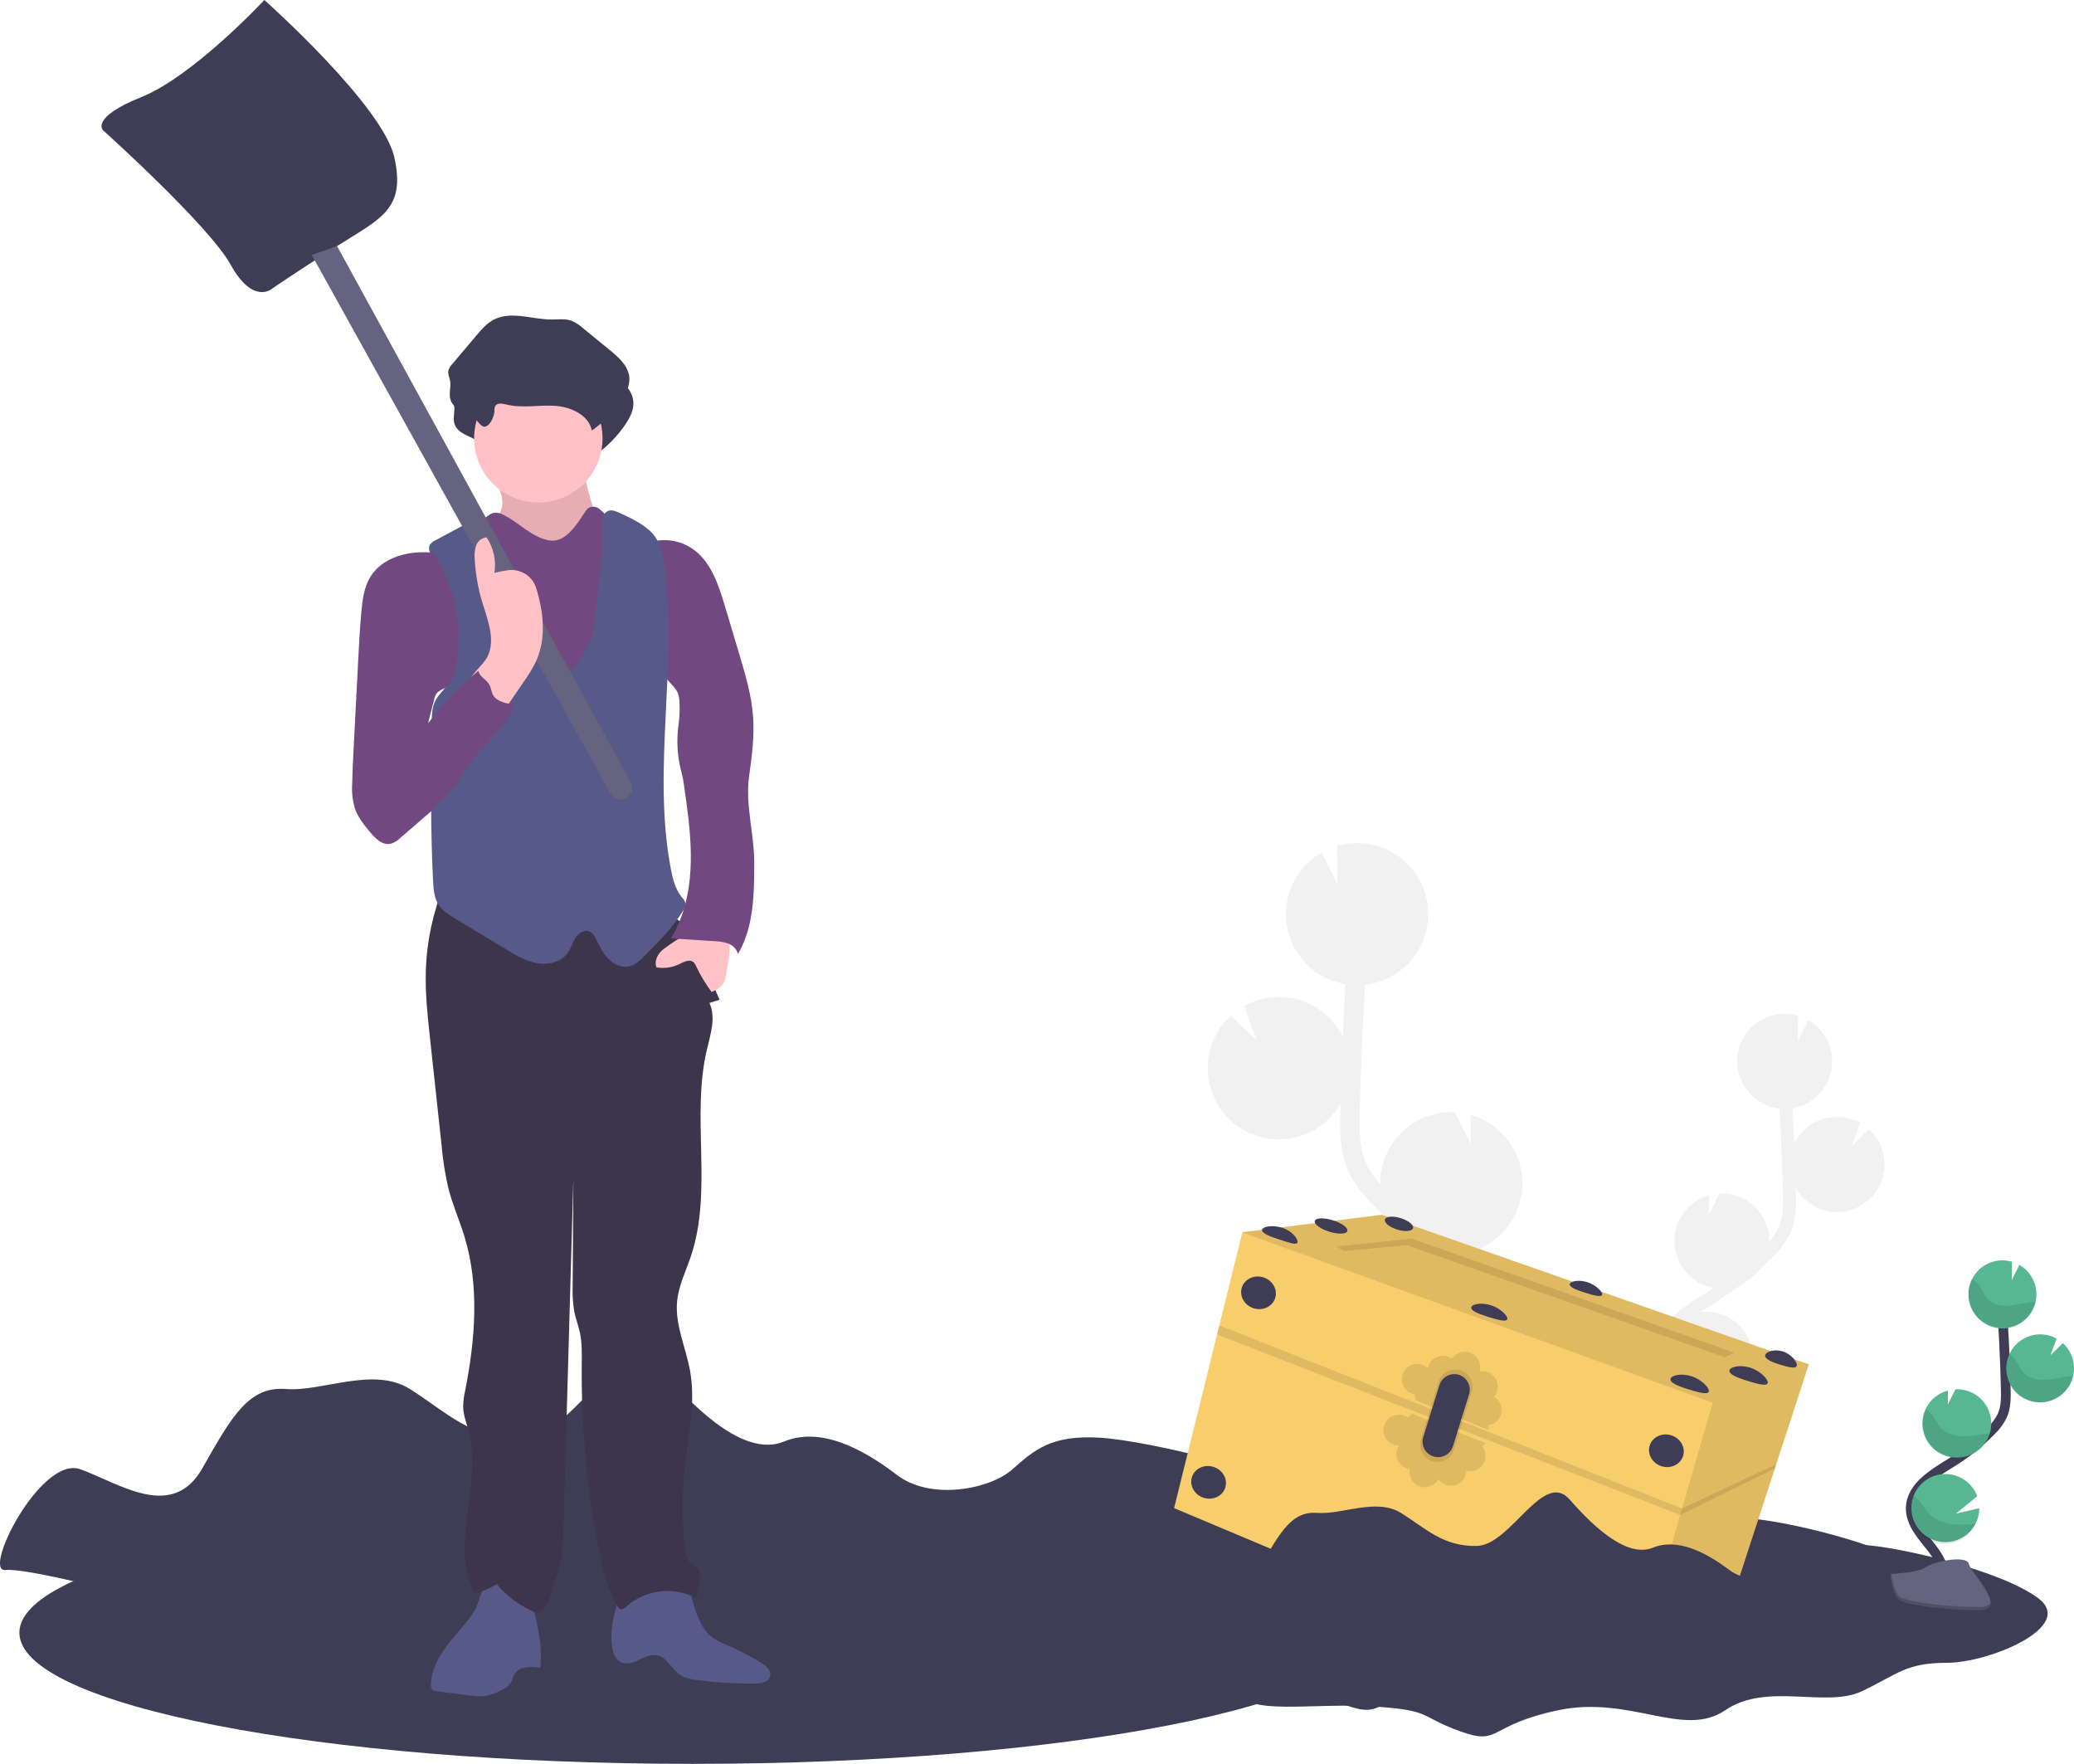
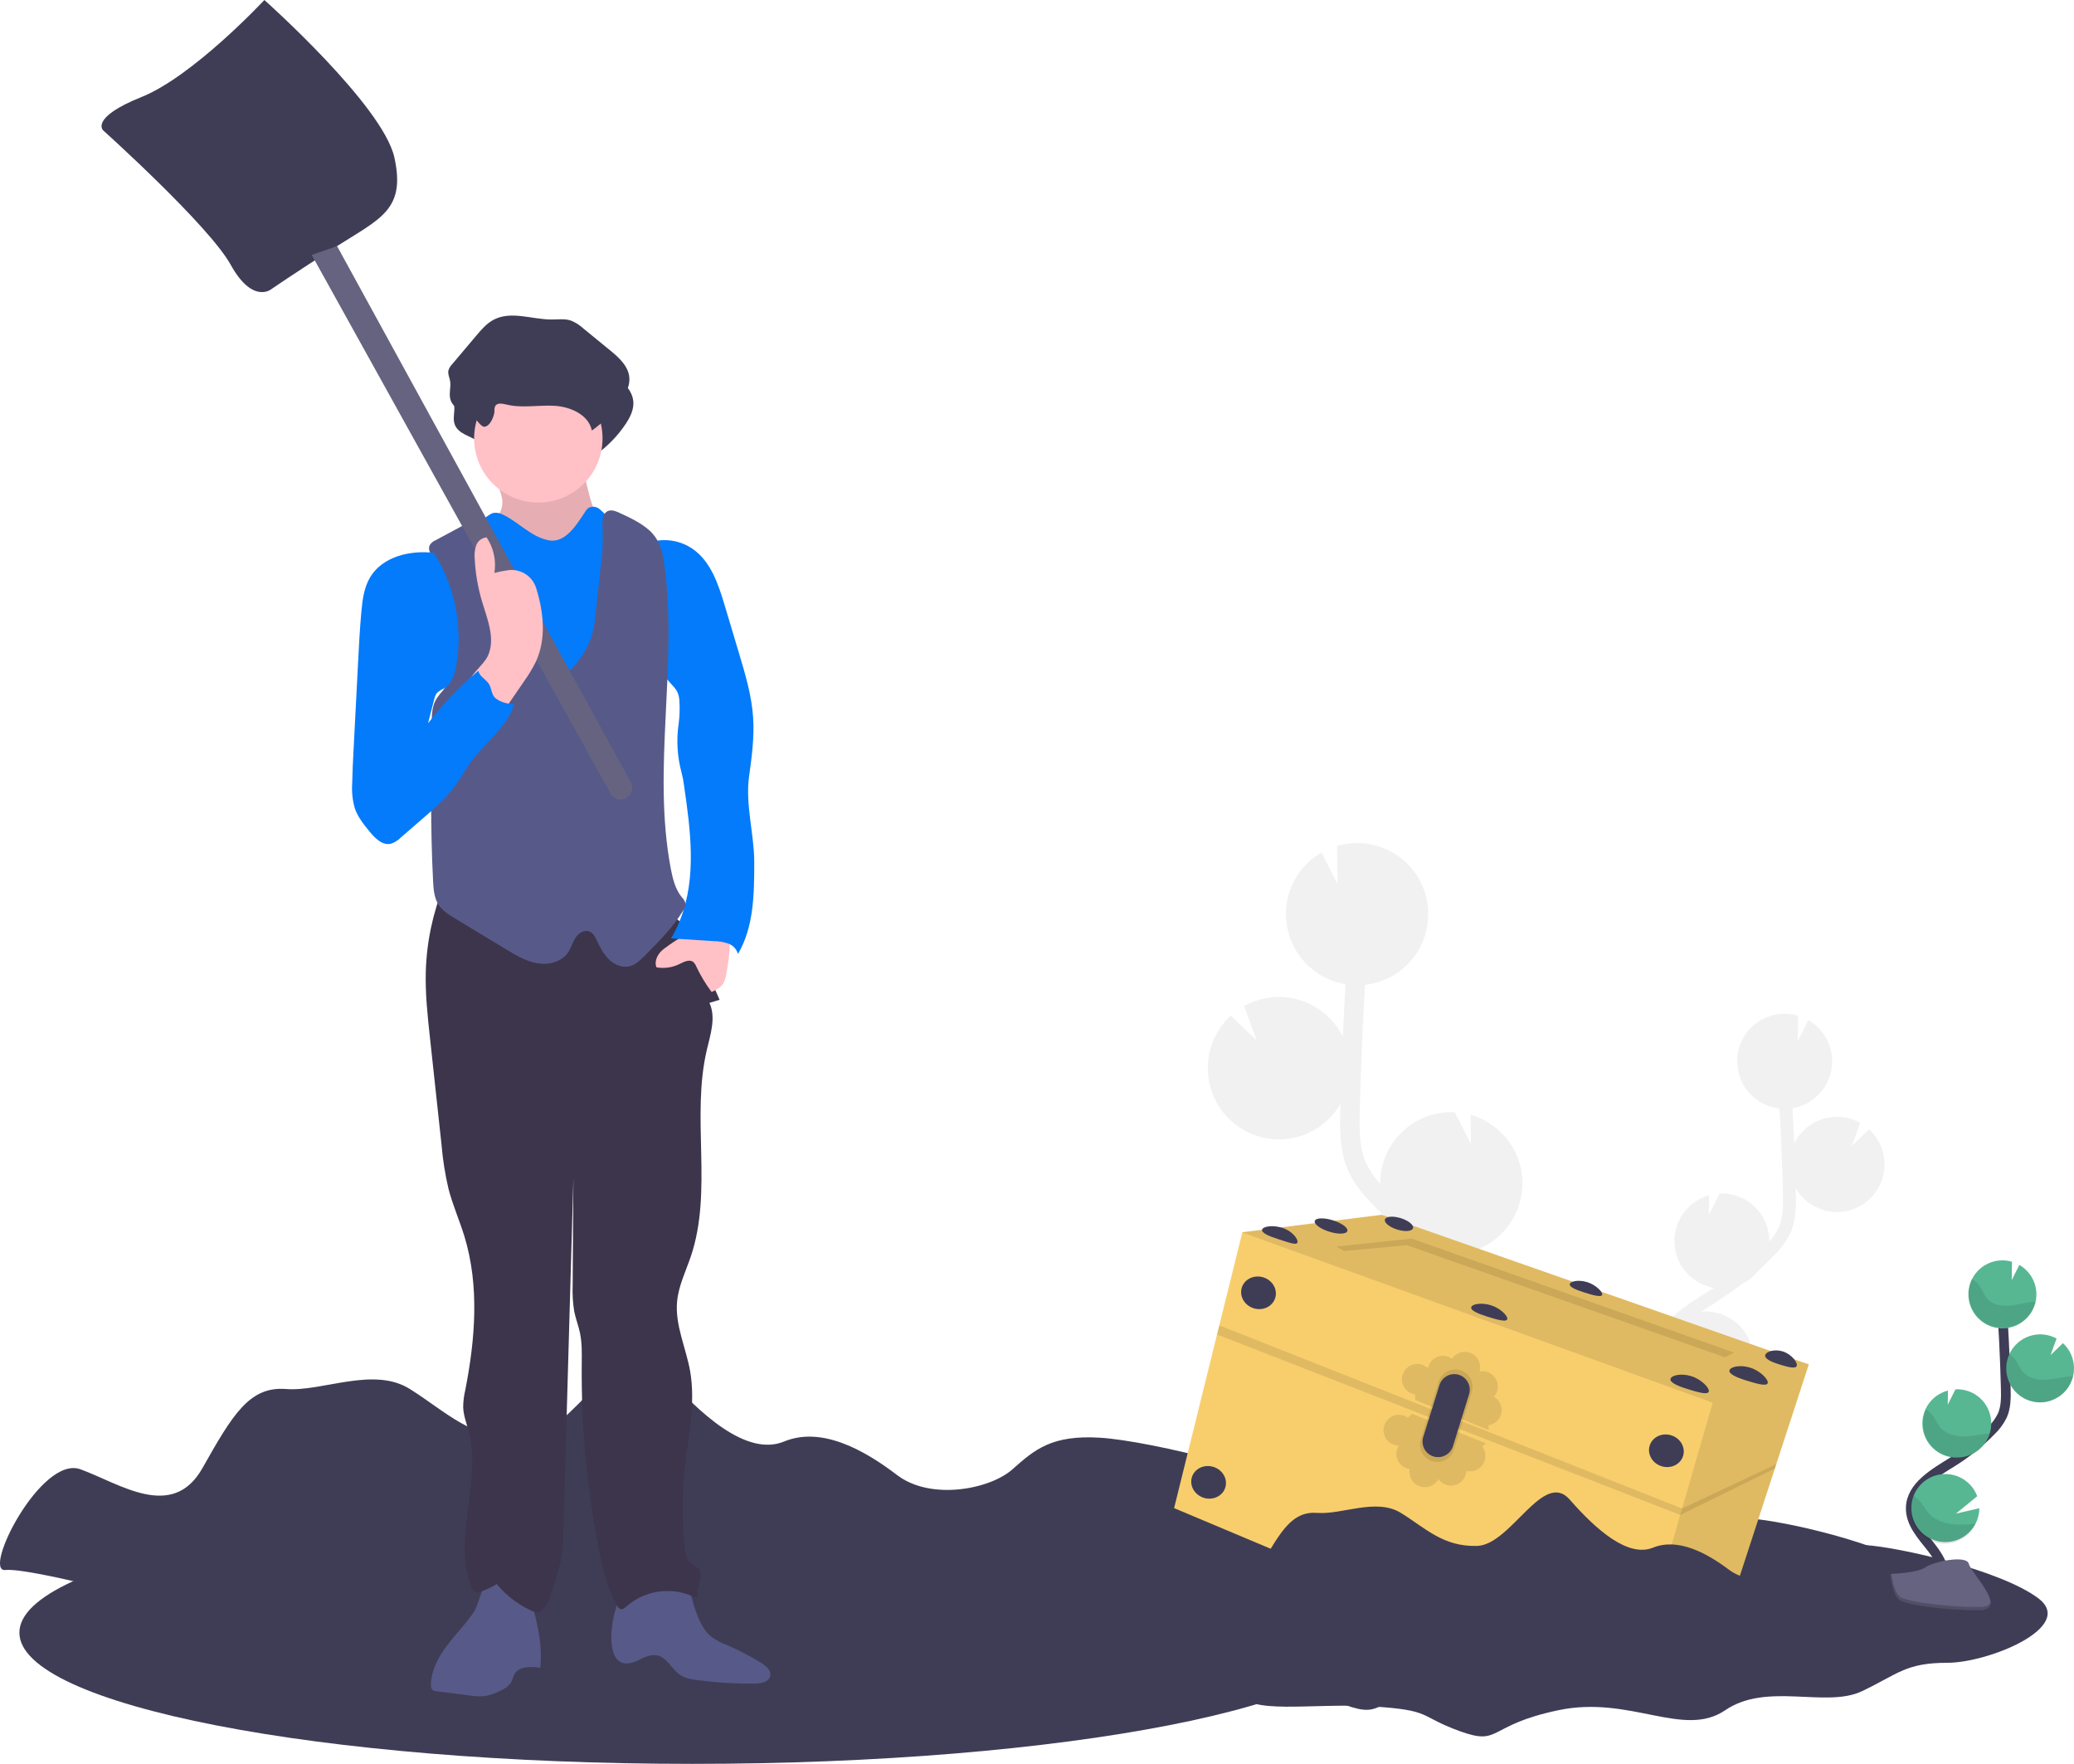
<svg xmlns="http://www.w3.org/2000/svg" id="b6b6fb51-5da5-49d9-a163-13a86b5de1cc" data-name="Layer 1" width="853.78" height="726" viewBox="0 0 853.78 726">
  <ellipse cx="284.98" cy="672" rx="277" ry="54" fill="#3f3d56" />
  <path d="M236.36,746S185,732.19,175.31,733.21s14.68-47.36,30.91-41.46,37.87,21.42,50.24-.5,19.31-33.72,34.38-32.54,35.94-9.43,51,0,25.64,21.06,46.44,20.56S428.8,631.58,445,650.46s35.63,36.15,50.86,29.87,32.61,3.16,46.52,13.78,38.26,5.9,47.53-2.36,16.24-14.16,35.94-13,82.31,15.34,105.5,33-30.14,40.12-55.65,40.12-30.14,7.08-52.17,17.7-58-5.9-83.47,11.8-58-9.44-102,0-34.78,22.41-60.29,13-16.23-13-53.33-15.34-77.67,5.9-81.15-9.44-26.64-18.88-40.56-23.6S236.36,746,236.36,746Z" transform="translate(-173.11 -87)" fill="#3f3d56" />
  <path d="M876.08,618.72l2-1.28.59-.38a19.55,19.55,0,0,1-2-38.1l-.1,8.06,4.43-8.77h0a19.56,19.56,0,0,1,20.45,18.63c0,.38,0,.74,0,1.11a23.3,23.3,0,0,0,3.86-5.7c1.88-4.19,1.91-8.92,1.77-14.68-.3-11.4-.79-22.89-1.43-34.35a19.54,19.54,0,0,1-17.37-18.51,17.38,17.38,0,0,1,0-1.77c0-.15,0-.3,0-.44,0-.57.09-1.13.18-1.69a2.56,2.56,0,0,1,0-.27c.07-.47.17-.93.28-1.39,0-.17.09-.34.13-.51.14-.5.29-1,.47-1.48.06-.16.12-.31.19-.47.14-.36.29-.71.45-1.06.08-.18.16-.37.25-.55l.07-.14h0a19.57,19.57,0,0,1,23-9.92l-.13,10.49,4.38-8.66a19.53,19.53,0,0,1,9.76,16,19.17,19.17,0,0,1-.43,5.05h0c0,.14-.08.27-.11.41s-.13.52-.2.77-.19.65-.3,1-.16.48-.25.72-.29.68-.44,1c-.09.19-.17.39-.26.59-.25.5-.52,1-.81,1.48-.1.17-.22.33-.32.49-.21.32-.42.65-.65,1s-.29.38-.44.56-.43.54-.66.8-.33.36-.5.54-.48.5-.74.74l-.51.48-.89.74-.46.36c-.47.34-.94.66-1.44,1l-.28.16a14.09,14.09,0,0,1-1.27.69l-.56.25c-.35.16-.71.32-1.08.45l-.64.23c-.36.13-.72.24-1.09.34l-.66.17c-.4.1-.81.18-1.22.25h-.08q.4,7.26.72,14.51a19.54,19.54,0,0,1,27.14-8.49l-3.45,9.48,7.11-6.83a19.49,19.49,0,0,1,6.32,13.5,19.21,19.21,0,0,1-.5,5.39,19.55,19.55,0,0,1-36,5.33c0,.49,0,1,0,1.47.13,5.08.29,11.4-2.24,17a34.54,34.54,0,0,1-7.2,9.72c-1.78,1.81-3.62,3.56-5.5,5.26a19.66,19.66,0,0,1-7.07,5.87q-4.65,3.58-9.62,6.71L879,623.34c-1.86,1.16-3.77,2.34-5.64,3.57l1-.08a19.56,19.56,0,0,1,19.25,12.73l-12.22,10,13.45-3.12a19.59,19.59,0,0,1-28,17.62c.31.37.61.75.91,1.13l1.78,2.22c8,10.08,10.17,19.64,6.23,26.93l-4.79-2.59c3.83-7.1-1.93-16.18-5.71-21-.57-.73-1.16-1.46-1.75-2.19-5.08-6.31-10.84-13.47-10.7-22.25C852.91,633.07,865.76,625.11,876.08,618.72Z" transform="translate(-173.11 -87)" fill="#f1f1f1" />
  <path d="M779.43,605.39l-3.07-1.92c-.3-.18-.59-.37-.88-.56a29.29,29.29,0,0,0,3-57.06l.15,12.07L772,544.79h-.08a29.29,29.29,0,0,0-30.62,27.9c0,.56,0,1.11,0,1.66a35,35,0,0,1-5.79-8.55c-2.81-6.26-2.86-13.35-2.64-22,.44-17.08,1.18-34.29,2.14-51.44a29.27,29.27,0,0,0,26-27.71c0-.9,0-1.78,0-2.66l0-.66c-.06-.85-.14-1.69-.27-2.52,0-.14,0-.27-.07-.41-.12-.7-.27-1.39-.44-2.08-.06-.26-.12-.51-.19-.77-.21-.75-.43-1.48-.7-2.21-.08-.24-.18-.47-.28-.71-.21-.54-.43-1.06-.67-1.58-.13-.28-.25-.55-.38-.82a2,2,0,0,1-.1-.21h0a29.27,29.27,0,0,0-24.75-16,29.61,29.61,0,0,0-9.64,1.16l.19,15.71-6.55-13a29.11,29.11,0,0,0-14,31.56h0c0,.2.11.4.16.61.09.39.19.77.29,1.15s.3,1,.46,1.45.24.72.38,1.07c.19.52.42,1,.65,1.53.13.3.25.6.39.89.37.75.77,1.49,1.21,2.21.15.26.32.5.48.74.32.49.63,1,1,1.44.21.29.44.56.66.84s.65.81,1,1.2l.74.81q.54.57,1.11,1.11l.77.71c.43.38.88.75,1.34,1.1.23.18.45.37.69.55.69.51,1.4,1,2.14,1.44.14.09.29.16.43.24.62.36,1.25.71,1.89,1l.85.38c.53.24,1.06.47,1.61.67.32.13.64.24,1,.35.54.18,1.09.35,1.64.5l1,.26c.61.14,1.22.26,1.83.37l.12,0q-.62,10.86-1.08,21.72a29.27,29.27,0,0,0-40.65-12.7l5.18,14.18-10.65-10.22a29.13,29.13,0,0,0-9.46,20.22,28.75,28.75,0,0,0,.74,8.07,29.27,29.27,0,0,0,53.85,8c0,.74,0,1.48-.07,2.21-.19,7.61-.44,17.07,3.35,25.52,2.57,5.73,6.71,10.37,10.79,14.54q4,4.08,8.24,7.88a29.31,29.31,0,0,0,10.57,8.8q7,5.35,14.42,10l3.1,1.92c2.78,1.73,5.64,3.51,8.44,5.35-.49,0-1-.1-1.48-.12a29.28,29.28,0,0,0-28.83,19.06l18.29,14.89-20.13-4.66a29.32,29.32,0,0,0,42,26.38c-.46.56-.91,1.12-1.36,1.69-.9,1.12-1.8,2.23-2.67,3.33-11.91,15.09-15.22,29.4-9.33,40.32l7.18-3.87c-5.74-10.63,2.89-24.23,8.55-31.39.85-1.09,1.73-2.18,2.62-3.28,7.61-9.45,16.23-20.17,16-33.31C814.12,626.89,794.89,615,779.43,605.39Z" transform="translate(-173.11 -87)" fill="#f1f1f1" />
  <path d="M631.08,756.56s-34.61-9.16-41.13-8.49,9.89-31.34,20.82-27.44,25.52,14.18,33.85-.33,13-22.32,23.17-21.54,24.21-6.25,34.36,0,17.27,13.94,31.29,13.61,27.29-31.57,38.22-19.08,24,23.94,34.26,19.78,22,2.09,31.35,9.12,25.77,3.91,32-1.56,10.94-9.37,24.22-8.59,55.45,10.15,71.07,21.87-20.31,26.55-37.49,26.55-20.31,4.69-35.15,11.72-39.05-3.91-56.23,7.81-39.05-6.25-68.73,0-23.43,14.84-40.62,8.59-10.93-8.59-35.92-10.15-52.33,3.9-54.68-6.25-18-12.5-27.33-15.62S631.08,756.56,631.08,756.56Z" transform="translate(-173.11 -87)" fill="#3f3d56" />
  <polygon points="744.61 561.58 731.21 602.65 730.63 604.44 708.2 673.2 669.8 699.15 483.33 620.74 501 549.28 501.94 545.52 511.4 507.27 511.42 507.18 568.82 500 744.61 561.58" fill="#f8ce6d" />
  <polygon points="744.61 561.58 708.2 673.2 669.8 699.15 705.05 577.34 511.4 507.27 511.42 507.18 568.82 500 744.61 561.58" opacity="0.1" />
  <polygon points="553.24 514.93 550.15 513.05 581.13 509.8 713.85 556.72 710.11 558.68 579.18 512.51 553.24 514.93" opacity="0.1" />
  <polyline points="731.21 602.65 692.45 620.88 501.94 545.52 501 549.28 691.68 623.56 730.63 604.44" opacity="0.1" />
  <ellipse cx="691.21" cy="619.15" rx="6.67" ry="7.2" transform="translate(-278.2 1008.63) rotate(-72.75)" fill="#3f3d56" />
  <ellipse cx="859.13" cy="684.17" rx="6.67" ry="7.2" transform="translate(-222.18 1214.73) rotate(-72.75)" fill="#3f3d56" />
  <ellipse cx="832.58" cy="764.93" rx="6.67" ry="7.2" transform="translate(-317.97 1246.17) rotate(-72.75)" fill="#3f3d56" />
  <ellipse cx="670.66" cy="697.17" rx="6.67" ry="7.2" transform="translate(-367.16 1043.88) rotate(-72.75)" fill="#3f3d56" />
  <path d="M707.22,598.38c-.4,1.3-3.61,0-7.69-1.28s-7.26-2.68-6.86-4,4.24-2,8.32-.73S707.63,597.08,707.22,598.38Z" transform="translate(-173.11 -87)" fill="#3f3d56" />
  <ellipse cx="721.08" cy="591.65" rx="2.46" ry="7.02" transform="translate(-230.92 1017.81) rotate(-72.75)" fill="#3f3d56" />
  <path d="M793.58,630c-.4,1.3-4.41.1-8.3-1.11s-6.92-2.56-6.52-3.86,4.09-2,8-.83S794,628.68,793.58,630Z" transform="translate(-173.11 -87)" fill="#3f3d56" />
  <path d="M876.54,659.79c-.45,1.46-4.71.19-8.84-1.09s-7.34-2.75-6.89-4.21,4.4-2.35,8.53-1.07S877,658.33,876.54,659.79Z" transform="translate(-173.11 -87)" fill="#3f3d56" />
  <path d="M900.8,656.29c-.46,1.46-4.71.19-8.84-1.09s-7.35-2.75-6.89-4.21,4.4-2.35,8.53-1.07S901.25,654.83,900.8,656.29Z" transform="translate(-173.11 -87)" fill="#3f3d56" />
  <path d="M912.76,649.16c-.46,1.46-4,.42-7.38-.64s-6-2.34-5.59-3.8,3.82-2.54,7.23-1.48S913.21,647.7,912.76,649.16Z" transform="translate(-173.11 -87)" fill="#3f3d56" />
  <path d="M832.65,619.94c-.36,1.16-4,.09-7.46-1s-6.23-2.31-5.86-3.47,3.67-1.83,7.17-.75S833,618.77,832.65,619.94Z" transform="translate(-173.11 -87)" fill="#3f3d56" />
  <ellipse cx="749.03" cy="590.77" rx="2.46" ry="6.06" transform="translate(-210.42 1043.88) rotate(-72.75)" fill="#3f3d56" />
  <path d="M791,669.25a6.32,6.32,0,0,0-2.9-7.36,6.43,6.43,0,0,0,1.31-2.33,6.32,6.32,0,0,0-7.24-8.08,6.32,6.32,0,0,0-11.34-5.25,6.32,6.32,0,0,0-9.74,3.25c0,.14-.07.27-.1.4l-.22.11a6.32,6.32,0,1,0-6.11,10.73,5.65,5.65,0,0,0,1,.22l.08,2.32L786,675.63l-.2-2A6.34,6.34,0,0,0,791,669.25Z" transform="translate(-173.11 -87)" opacity="0.1" />
  <path d="M783.93,689.11a6.33,6.33,0,0,1-7.2,3.29,6.18,6.18,0,0,1-.67,2.58,6.32,6.32,0,0,1-8.49,2.81,6.43,6.43,0,0,1-2.33-2,6.32,6.32,0,0,1-11.8-4.09,6.42,6.42,0,0,1-2-.62,6.32,6.32,0,0,1-2.81-8.48l.2-.37-.08-.23a6.25,6.25,0,0,1-2.63-.67A6.32,6.32,0,0,1,751.86,670a6.59,6.59,0,0,1,.85.51l1.66-1.61,30.44,12.17-1.53,1.3A6.32,6.32,0,0,1,783.93,689.11Z" transform="translate(-173.11 -87)" opacity="0.1" />
  <path d="M765.35,655.64,758,679.46a7.16,7.16,0,0,0,4.33,8.83h0a7.15,7.15,0,0,0,9.32-4.58L779,659.88a7.14,7.14,0,0,0-5.08-9h0A7.14,7.14,0,0,0,765.35,655.64Z" transform="translate(-173.11 -87)" opacity="0.1" />
  <path d="M765.67,657.09,759,678.45a6.4,6.4,0,0,0,3.89,7.91h0a6.41,6.41,0,0,0,8.35-4.11l6.63-21.37a6.42,6.42,0,0,0-4.56-8.12h0A6.42,6.42,0,0,0,765.67,657.09Z" transform="translate(-173.11 -87)" fill="#3f3d56" />
  <path d="M678.72,767.49s-34.61-9.16-41.13-8.48,9.89-31.35,20.82-27.44,25.52,14.17,33.85-.34,13-22.31,23.17-21.53,24.21-6.25,34.36,0,17.27,13.93,31.29,13.6,27.29-31.57,38.23-19.07,24,23.93,34.26,19.78,22,2.09,31.34,9.12,25.78,3.9,32-1.56,10.93-9.38,24.21-8.6,55.45,10.16,71.07,21.87-20.3,26.56-37.49,26.56-20.3,4.68-35.14,11.71-39.06-3.9-56.24,7.81-39.05-6.24-68.73,0-23.43,14.84-40.61,8.6-10.94-8.6-35.93-10.16-52.33,3.91-54.67-6.25-17.95-12.49-27.33-15.62S678.72,767.49,678.72,767.49Z" transform="translate(-173.11 -87)" fill="#3f3d56" />
  <path d="M972.49,741.17c3-5.51-.4-12.27-4.28-17.18s-8.62-10-8.52-16.29c.15-9,9.7-14.31,17.33-19.09a84,84,0,0,0,15.56-12.51,22.61,22.61,0,0,0,4.78-6.4c1.58-3.52,1.54-7.52,1.44-11.37q-.49-19.26-1.91-38.49" transform="translate(-173.11 -87)" fill="none" stroke="#3f3d56" stroke-miterlimit="10" stroke-width="4" />
  <path d="M1011.4,619.14a14,14,0,0,0-7-11.5l-3.14,6.22.1-7.53a14.19,14.19,0,0,0-4.63-.56,14,14,0,1,0,14.68,13.37Z" transform="translate(-173.11 -87)" fill="#57b793" />
  <path d="M986.37,714.13a14,14,0,1,1,.68-11.3L978.28,710l9.65-2.23A14,14,0,0,1,986.37,714.13Z" transform="translate(-173.11 -87)" fill="#57b793" />
  <path d="M979.44,686.88A14,14,0,0,1,975,659.35l-.07,5.78,3.17-6.29h0A14,14,0,0,1,992.8,672.2a13.84,13.84,0,0,1-.6,4.79A14,14,0,0,1,979.44,686.88Z" transform="translate(-173.11 -87)" fill="#57b793" />
  <path d="M1013.51,664.21a14,14,0,1,1,6.21-26.27l-2.48,6.8,5.1-4.9a14,14,0,0,1,4.53,9.69,13.79,13.79,0,0,1-.35,3.87A14,14,0,0,1,1013.51,664.21Z" transform="translate(-173.11 -87)" fill="#57b793" />
  <path d="M1009.51,622.88c-3.24.35-6.39,1.36-9.64,1.56s-6.82-.57-8.87-3.1c-1.11-1.36-1.67-3.08-2.6-4.57a10,10,0,0,0-3.54-3.33,14,14,0,1,0,26.24,9.32Q1010.31,622.79,1009.51,622.88Z" transform="translate(-173.11 -87)" opacity="0.1" />
  <path d="M1013.51,664.21a14.05,14.05,0,0,1-13.35-20A10.37,10.37,0,0,1,1003,647c1,1.51,1.61,3.26,2.79,4.64,2.18,2.57,5.91,3.41,9.3,3.26s6.66-1.12,10-1.43c.47,0,1-.07,1.42-.08A14,14,0,0,1,1013.51,664.21Z" transform="translate(-173.11 -87)" opacity="0.1" />
  <path d="M979.44,686.88A14,14,0,0,1,966,667.12a11.32,11.32,0,0,1,3,2.85c1.09,1.54,1.77,3.32,3,4.74,2.37,2.63,6.35,3.56,9.94,3.48s6.82-.93,10.27-1.2A14,14,0,0,1,979.44,686.88Z" transform="translate(-173.11 -87)" opacity="0.1" />
  <path d="M986.37,714.13a14,14,0,0,1-25.58-11.45,14,14,0,0,1,3.07,2.75c1.34,1.62,2.22,3.47,3.76,5,2.87,2.82,7.5,4,11.63,4.09A60,60,0,0,0,986.37,714.13Z" transform="translate(-173.11 -87)" opacity="0.1" />
  <path d="M951.32,734.82s11.08-.34,14.42-2.72,17-5.21,17.87-1.4,16.64,19,4.14,19.06-29.06-1.94-32.39-4S951.32,734.82,951.32,734.82Z" transform="translate(-173.11 -87)" fill="#656380" />
  <path d="M988,748.44c-12.51.1-29.06-2-32.39-4-2.54-1.55-3.55-7.09-3.89-9.65h-.37s.7,8.94,4,11,19.88,4.07,32.39,4c3.61,0,4.85-1.31,4.79-3.21C992,747.7,990.66,748.41,988,748.44Z" transform="translate(-173.11 -87)" opacity="0.2" />
  <path d="M378.31,266.18a4.51,4.51,0,0,1,.31-2.14c.81-1.44,2.93-1.05,4.53-.64,6.44,1.62,13.22.15,19.84.53s14.09,3.69,15.42,10.19a48.25,48.25,0,0,0,12.23-12.57c1.84-2.75,3.44-5.9,3.19-9.2-.36-4.76-4.35-8.32-8.05-11.34l-11-9a16.51,16.51,0,0,0-4.94-3.14c-2.54-.87-5.32-.46-8-.46-8,0-16.57-3.64-23.71,0-3,1.53-5.22,4.15-7.38,6.71l-9.84,11.65a6.13,6.13,0,0,0-1.57,2.67c-.28,1.42.45,2.82.7,4.25.47,2.6-.66,5.37.21,7.87,1.43,4.15,6.46,4.74,9.54,7.11,1.15.89,2.95,3.89,4.31,3.86C376.54,272.5,378.24,268.09,378.31,266.18Z" transform="translate(-173.11 -87)" fill="#3f3d56" />
  <path d="M379.93,294c-.11,3.24-2,6.12-3.82,8.81-2.43,3.58-5,7.3-8.84,9.3a84.94,84.94,0,0,0,62.78,6.62c3.37-1,7.35-3.08,7.15-6.59-4-1.09-8.14-2.22-11.54-4.63-4.06-2.88-6.74-7.36-8.47-12s-2.61-9.6-3.82-14.43a2.72,2.72,0,0,0-.62-1.34,2.76,2.76,0,0,0-1.9-.5L397.53,279c-5.47,0-11.41-.13-16.49,2.19C374.72,284.09,380.11,288.62,379.93,294Z" transform="translate(-173.11 -87)" fill="#ffc0c6" />
  <path d="M379.93,294c-.11,3.24-2,6.12-3.82,8.81-2.43,3.58-5,7.3-8.84,9.3a84.94,84.94,0,0,0,62.78,6.62c3.37-1,7.35-3.08,7.15-6.59-4-1.09-8.14-2.22-11.54-4.63-4.06-2.88-6.74-7.36-8.47-12s-2.61-9.6-3.82-14.43a2.72,2.72,0,0,0-.62-1.34,2.76,2.76,0,0,0-1.9-.5L397.53,279c-5.47,0-11.41-.13-16.49,2.19C374.72,284.09,380.11,288.62,379.93,294Z" transform="translate(-173.11 -87)" opacity="0.1" />
  <path d="M368.34,750.24c-3.28,5-7.57,9.23-11.17,14s-6.61,10.33-6.65,16.3a2.58,2.58,0,0,0,.69,2.1,2.7,2.7,0,0,0,1.37.43l13.9,1.78a23.29,23.29,0,0,0,6.4.22,22.7,22.7,0,0,0,6.56-2.39,9.05,9.05,0,0,0,3.94-3c.67-1.1.85-2.45,1.49-3.57,1.93-3.39,6.79-3.24,10.65-2.65,1.11-10.31-1.74-20.59-4.57-30.57a4,4,0,0,0-.77-1.68,4,4,0,0,0-1.81-1c-3.33-1.09-11.38-5.36-14.18-3.36C372.14,738.33,370,747.59,368.34,750.24Z" transform="translate(-173.11 -87)" fill="#575a88" />
  <path d="M435.36,770.57c2.67-1.25,5.52-2.86,8.4-2.2,4.06.91,5.87,5.71,9.32,8,2.12,1.43,4.74,1.85,7.27,2.18a169.42,169.42,0,0,0,23.5,1.39c2.51,0,5.67-.6,6.28-3s-1.7-4.31-3.75-5.56a110,110,0,0,0-13.88-7.21,27.83,27.83,0,0,1-6.62-3.52c-3.43-2.77-5.1-7.11-6.63-11.24-1.23-3.32-2.36-10.49-4.88-13-2.76-2.71-6.47-.91-9.93-.15-5.38,1.18-11.68,2-15.14,6.83C424.24,750.16,420.35,777.52,435.36,770.57Z" transform="translate(-173.11 -87)" fill="#575a88" />
  <path d="M355.85,451.46A101.94,101.94,0,0,0,348.39,487c-.24,9.11.74,18.19,1.73,27.25q2.37,22,4.76,44a124.13,124.13,0,0,0,2.87,18.11c1.73,6.65,4.54,13,6.55,19.54,6.22,20.38,4.45,42.36.34,63.27a31.61,31.61,0,0,0-.86,7c.12,3.53,1.48,6.89,2.36,10.31,5.38,20.85-7,44,1.08,64a3.17,3.17,0,0,0,1.27,1.75,3.22,3.22,0,0,0,2.52-.11A34.09,34.09,0,0,0,377.6,739a40.21,40.21,0,0,0,16.34,11.83c4.74-1.17,5.63-6.93,7.18-11.56A79,79,0,0,0,404,729.2a80.15,80.15,0,0,0,1.05-12.68l4.1-144.35-.3,44.05a52,52,0,0,0,.67,10.66c.6,2.93,1.7,5.74,2.33,8.67.89,4.19.78,8.53.74,12.82a376.79,376.79,0,0,0,6.95,75.82c1.6,8.18,3.52,16.44,7.61,23.69a2.61,2.61,0,0,0,1.49,1.46c.87.19,1.67-.5,2.33-1.11a25.49,25.49,0,0,1,29.27-3.18c-.88-4.24,3.16-9.17.27-12.39-.83-.93-2.07-1.38-3-2.19-1.84-1.57-2.28-4.21-2.54-6.62a153.34,153.34,0,0,1,0-32.27c1.41-13.41,4.58-26.93,2.24-40.2-1.7-9.63-6.28-19-5.37-28.69.6-6.5,3.62-12.49,5.7-18.68,9.08-27.06,0-57.22,6.57-85,1.51-6.38,3.79-13.28,1.05-19.23l4.17-1.27-8.66-19.77c-1.84-4.21-3.76-8.54-7-11.78-5.44-5.41-13.57-6.86-21.16-8l-61.74-9.63C365.3,448.44,357.92,446.38,355.85,451.46Z" transform="translate(-173.11 -87)" fill="#3c354c" />
  <circle cx="221.61" cy="180.43" r="26.43" fill="#ffc0c6" />
-   <path d="M380.31,298.9a6.14,6.14,0,0,0-4.26-.75,7.28,7.28,0,0,0-2,1.09L361.55,308a19.33,19.33,0,0,0-4.73,4.14c-2.14,2.91-2.48,6.78-2.2,10.38.62,8.12,3.9,15.78,5.68,23.72s1.78,17-3.34,23.36a12.38,12.38,0,0,0-2.18,3.09,9,9,0,0,0-.41,3,81.82,81.82,0,0,0,.24,11.4c.56,4.89,2,9.64,2.78,14.49,1.37,8.26,1,16.73,2.06,25a4,4,0,0,0,4,4.34,117.77,117.77,0,0,0,18.67,1.23c7.23,0,14.45-.4,21.67-.78l32.86-1.73a3.24,3.24,0,0,0,3.65-3.35c2.88-13.82,5.78-27.89,4.42-41.93-.88-9.07-3.52-17.86-6-26.62-2-7.1-3.92-14.55-2.42-21.78,1-4.77,3.43-9.18,4.06-14a16.51,16.51,0,0,0-4.52-13.9c-3.68-3.53-9.05-4.87-12.72-8.41a28.93,28.93,0,0,0-3.28-3.18,4.1,4.1,0,0,0-4.31-.5,5.55,5.55,0,0,0-1.64,1.83c-3.2,4.86-8,12.87-14.75,11.61C391.84,308.1,386.74,302,380.31,298.9Z" transform="translate(-173.11 -87)" fill="#714880" />
+   <path d="M380.31,298.9a6.14,6.14,0,0,0-4.26-.75,7.28,7.28,0,0,0-2,1.09L361.55,308a19.33,19.33,0,0,0-4.73,4.14c-2.14,2.91-2.48,6.78-2.2,10.38.62,8.12,3.9,15.78,5.68,23.72s1.78,17-3.34,23.36a12.38,12.38,0,0,0-2.18,3.09,9,9,0,0,0-.41,3,81.82,81.82,0,0,0,.24,11.4c.56,4.89,2,9.64,2.78,14.49,1.37,8.26,1,16.73,2.06,25a4,4,0,0,0,4,4.34,117.77,117.77,0,0,0,18.67,1.23c7.23,0,14.45-.4,21.67-.78l32.86-1.73a3.24,3.24,0,0,0,3.65-3.35c2.88-13.82,5.78-27.89,4.42-41.93-.88-9.07-3.52-17.86-6-26.62-2-7.1-3.92-14.55-2.42-21.78,1-4.77,3.43-9.18,4.06-14a16.51,16.51,0,0,0-4.52-13.9c-3.68-3.53-9.05-4.87-12.72-8.41a28.93,28.93,0,0,0-3.28-3.18,4.1,4.1,0,0,0-4.31-.5,5.55,5.55,0,0,0-1.64,1.83c-3.2,4.86-8,12.87-14.75,11.61C391.84,308.1,386.74,302,380.31,298.9Z" transform="translate(-173.11 -87)" fill="#037bfb" />
  <path d="M446.35,477.58c-2.34,1.75-4.08,4.86-3,7.57a15.27,15.27,0,0,0,9.36-1.3c1.87-.91,4.2-2.19,5.82-.87a4.93,4.93,0,0,1,1.19,1.8,60.82,60.82,0,0,0,6.34,10.53c1.78-.84,3.65-1.76,4.72-3.41a9.87,9.87,0,0,0,1.23-3.65,97,97,0,0,0,1.39-9.73c.21-2.37.25-5-1.37-6.76C465.08,464.26,452.12,473.27,446.35,477.58Z" transform="translate(-173.11 -87)" fill="#ffc0c6" />
  <path d="M376.66,256.26a4.48,4.48,0,0,1,.31-2.13c.81-1.44,2.93-1,4.53-.65,6.44,1.63,13.22.16,19.84.54s14.09,3.69,15.42,10.19A48.41,48.41,0,0,0,429,251.64c1.84-2.75,3.44-5.9,3.19-9.2-.36-4.76-4.35-8.32-8.05-11.34l-11-9a16.48,16.48,0,0,0-4.94-3.13c-2.54-.87-5.32-.46-8-.46-8,0-16.57-3.64-23.71,0-3,1.54-5.22,4.16-7.39,6.72l-9.83,11.65a6.21,6.21,0,0,0-1.58,2.66c-.28,1.42.45,2.83.71,4.25.46,2.6-.66,5.38.2,7.88,1.43,4.15,6.47,4.73,9.55,7.11,1.15.89,2.94,3.89,4.31,3.85C374.89,262.59,376.59,258.18,376.66,256.26Z" transform="translate(-173.11 -87)" fill="#3f3d56" />
-   <path d="M441.93,309.87a20.5,20.5,0,0,1,16.24,3c7.56,5.18,10.67,14.64,13.3,23.42l5.89,19.69c2.58,8.63,5.18,17.34,5.78,26.33.55,8.17-.57,16.35-1.69,24.46-1.55,11.23,2.1,23.54,2.15,34.87,0,13-.08,26.79-6.7,38a6.34,6.34,0,0,0-4-4.27,18.65,18.65,0,0,0-5.95-1l-17.6-1.13a54.27,54.27,0,0,0,3.86-7.93c6.75-17.34,4.16-36.72,1.47-55.12a38,38,0,0,0-1-5.2,49.58,49.58,0,0,1-1.19-20.15,47,47,0,0,0,.31-9.18,10.26,10.26,0,0,0-.81-3.76,11.82,11.82,0,0,0-1.94-2.68l-3.56-4c-.29-12.1-2.19-24.29-4.07-36.25A81.41,81.41,0,0,1,441.93,309.87Z" transform="translate(-173.11 -87)" fill="#714880" />
+   <path d="M441.93,309.87a20.5,20.5,0,0,1,16.24,3c7.56,5.18,10.67,14.64,13.3,23.42l5.89,19.69c2.58,8.63,5.18,17.34,5.78,26.33.55,8.17-.57,16.35-1.69,24.46-1.55,11.23,2.1,23.54,2.15,34.87,0,13-.08,26.79-6.7,38a6.34,6.34,0,0,0-4-4.27,18.65,18.65,0,0,0-5.95-1l-17.6-1.13a54.27,54.27,0,0,0,3.86-7.93c6.75-17.34,4.16-36.72,1.47-55.12a38,38,0,0,0-1-5.2,49.58,49.58,0,0,1-1.19-20.15,47,47,0,0,0,.31-9.18,10.26,10.26,0,0,0-.81-3.76,11.82,11.82,0,0,0-1.94-2.68l-3.56-4c-.29-12.1-2.19-24.29-4.07-36.25A81.41,81.41,0,0,1,441.93,309.87Z" transform="translate(-173.11 -87)" fill="#037bfb" />
  <path d="M407.35,363.3a84.94,84.94,0,0,1-31.84-53.93c-.58-3.79-2.09-8.74-5.92-8.61a7.55,7.55,0,0,0-3.26,1.14l-13.88,7.44a5.23,5.23,0,0,0-2.42,2c-.91,1.78.38,3.83,1.49,5.49,7.47,11.3,8,25.65,8.3,39.19.09,4,.12,8.21-1.81,11.71-1.57,2.83-4.3,4.91-5.74,7.82-1.35,2.73-1.41,5.89-1.45,8.94-.28,21.76-.56,43.55.58,65.29.17,3.28.43,6.72,2.18,9.5,1.63,2.57,4.32,4.23,6.92,5.8l21.05,12.72c4,2.43,8.16,4.9,12.79,5.68s9.92-.54,12.58-4.41c1.29-1.88,1.86-4.17,3.1-6.08s3.61-3.46,5.72-2.61c1.5.6,2.32,2.17,3,3.62,1.34,2.77,2.74,5.61,4.93,7.78s5.36,3.63,8.37,3c2.6-.57,4.63-2.54,6.5-4.42,5.78-5.79,11.62-11.66,15.87-18.67a4.5,4.5,0,0,0,.9-2.83,5.7,5.7,0,0,0-1.55-2.6c-2.66-3.26-3.71-7.53-4.5-11.67-7.91-41.6,3.26-84.84-2.89-126.74-.7-4.8-2.24-9.21-5.84-12.46s-8.08-5.32-12.49-7.34c-1.45-.66-3.11-1.34-4.59-.74-2.45,1-2.46,4.37-2.28,7a91.71,91.71,0,0,1-.8,16.13l-2.15,19.79a38.24,38.24,0,0,1-1.68,8.9A35.84,35.84,0,0,1,407.35,363.3Z" transform="translate(-173.11 -87)" fill="#575a88" />
  <path d="M284.74,206.07s-7.63,6.2-16.64-10.06-52.52-55.34-52.52-55.34-5.63-5.15,15.76-13.73S281.94,87,281.94,87s48.74,43.33,53.51,64.79-5.67,25.1-23.59,36.5S284.74,206.07,284.74,206.07Z" transform="translate(-173.11 -87)" fill="#3f3d56" />
  <path d="M424.43,413.59l-123-221.67,10.44-3.63L432.79,409a4.79,4.79,0,0,1-2,6.54h0A4.77,4.77,0,0,1,424.43,413.59Z" transform="translate(-173.11 -87)" fill="#656380" />
  <path d="M373.92,357c3.22-6.89-.08-14.84-2.28-22.12a74.74,74.74,0,0,1-3.11-17.8,13,13,0,0,1,.62-5.63,5,5,0,0,1,4.28-3.27,20.53,20.53,0,0,1,3.21,14.62,49.22,49.22,0,0,1,5.66-1.11A10.59,10.59,0,0,1,393.81,329c3.17,10.16,4.25,21-.17,30.5a58,58,0,0,1-4.89,8.05l-9.64,14.08c-.66,1-1.47,2-2.63,2.17s-2.37-.88-3.22-1.85c-2.93-3.31-8.13-8.13-7.56-12.69S372,361.05,373.92,357Z" transform="translate(-173.11 -87)" fill="#ffc0c6" />
-   <path d="M351.64,314.53c-9.79-1.11-21,1.54-26.12,10-2.57,4.27-3.21,9.39-3.66,14.35-.63,6.95-1,13.92-1.35,20.88l-1.89,36.64c-.23,4.38-.45,8.77-.53,13.15a29.63,29.63,0,0,0,1.09,10.16c1.21,3.55,3.61,6.55,6,9.47s5.38,5.93,8.89,5.08a9.66,9.66,0,0,0,3.81-2.35l8-6.92c5.44-4.67,10.94-9.41,15.08-15.27,2-2.82,3.64-5.87,5.66-8.67,5.94-8.24,15.08-14.49,18.21-24.15-3-.16-7.36-1.15-8.74-3.81-.73-1.41-.83-3.09-1.64-4.44-1.23-2.06-4-3.18-4.41-5.54-7.86,6.33-14.44,13.68-20.72,21.57l2.55-9.91A6.3,6.3,0,0,1,353,372.2a11.33,11.33,0,0,1,3-1.89c3.11-1.88,4.29-5.77,4.92-9.35A65.43,65.43,0,0,0,351.64,314.53Z" transform="translate(-173.11 -87)" fill="#714880" />
+   <path d="M351.64,314.53c-9.79-1.11-21,1.54-26.12,10-2.57,4.27-3.21,9.39-3.66,14.35-.63,6.95-1,13.92-1.35,20.88l-1.89,36.64c-.23,4.38-.45,8.77-.53,13.15a29.63,29.63,0,0,0,1.09,10.16c1.21,3.55,3.61,6.55,6,9.47s5.38,5.93,8.89,5.08a9.66,9.66,0,0,0,3.81-2.35l8-6.92c5.44-4.67,10.94-9.41,15.08-15.27,2-2.82,3.64-5.87,5.66-8.67,5.94-8.24,15.08-14.49,18.21-24.15-3-.16-7.36-1.15-8.74-3.81-.73-1.41-.83-3.09-1.64-4.44-1.23-2.06-4-3.18-4.41-5.54-7.86,6.33-14.44,13.68-20.72,21.57l2.55-9.91A6.3,6.3,0,0,1,353,372.2a11.33,11.33,0,0,1,3-1.89c3.11-1.88,4.29-5.77,4.92-9.35A65.43,65.43,0,0,0,351.64,314.53Z" transform="translate(-173.11 -87)" fill="#037bfb" />
</svg>
